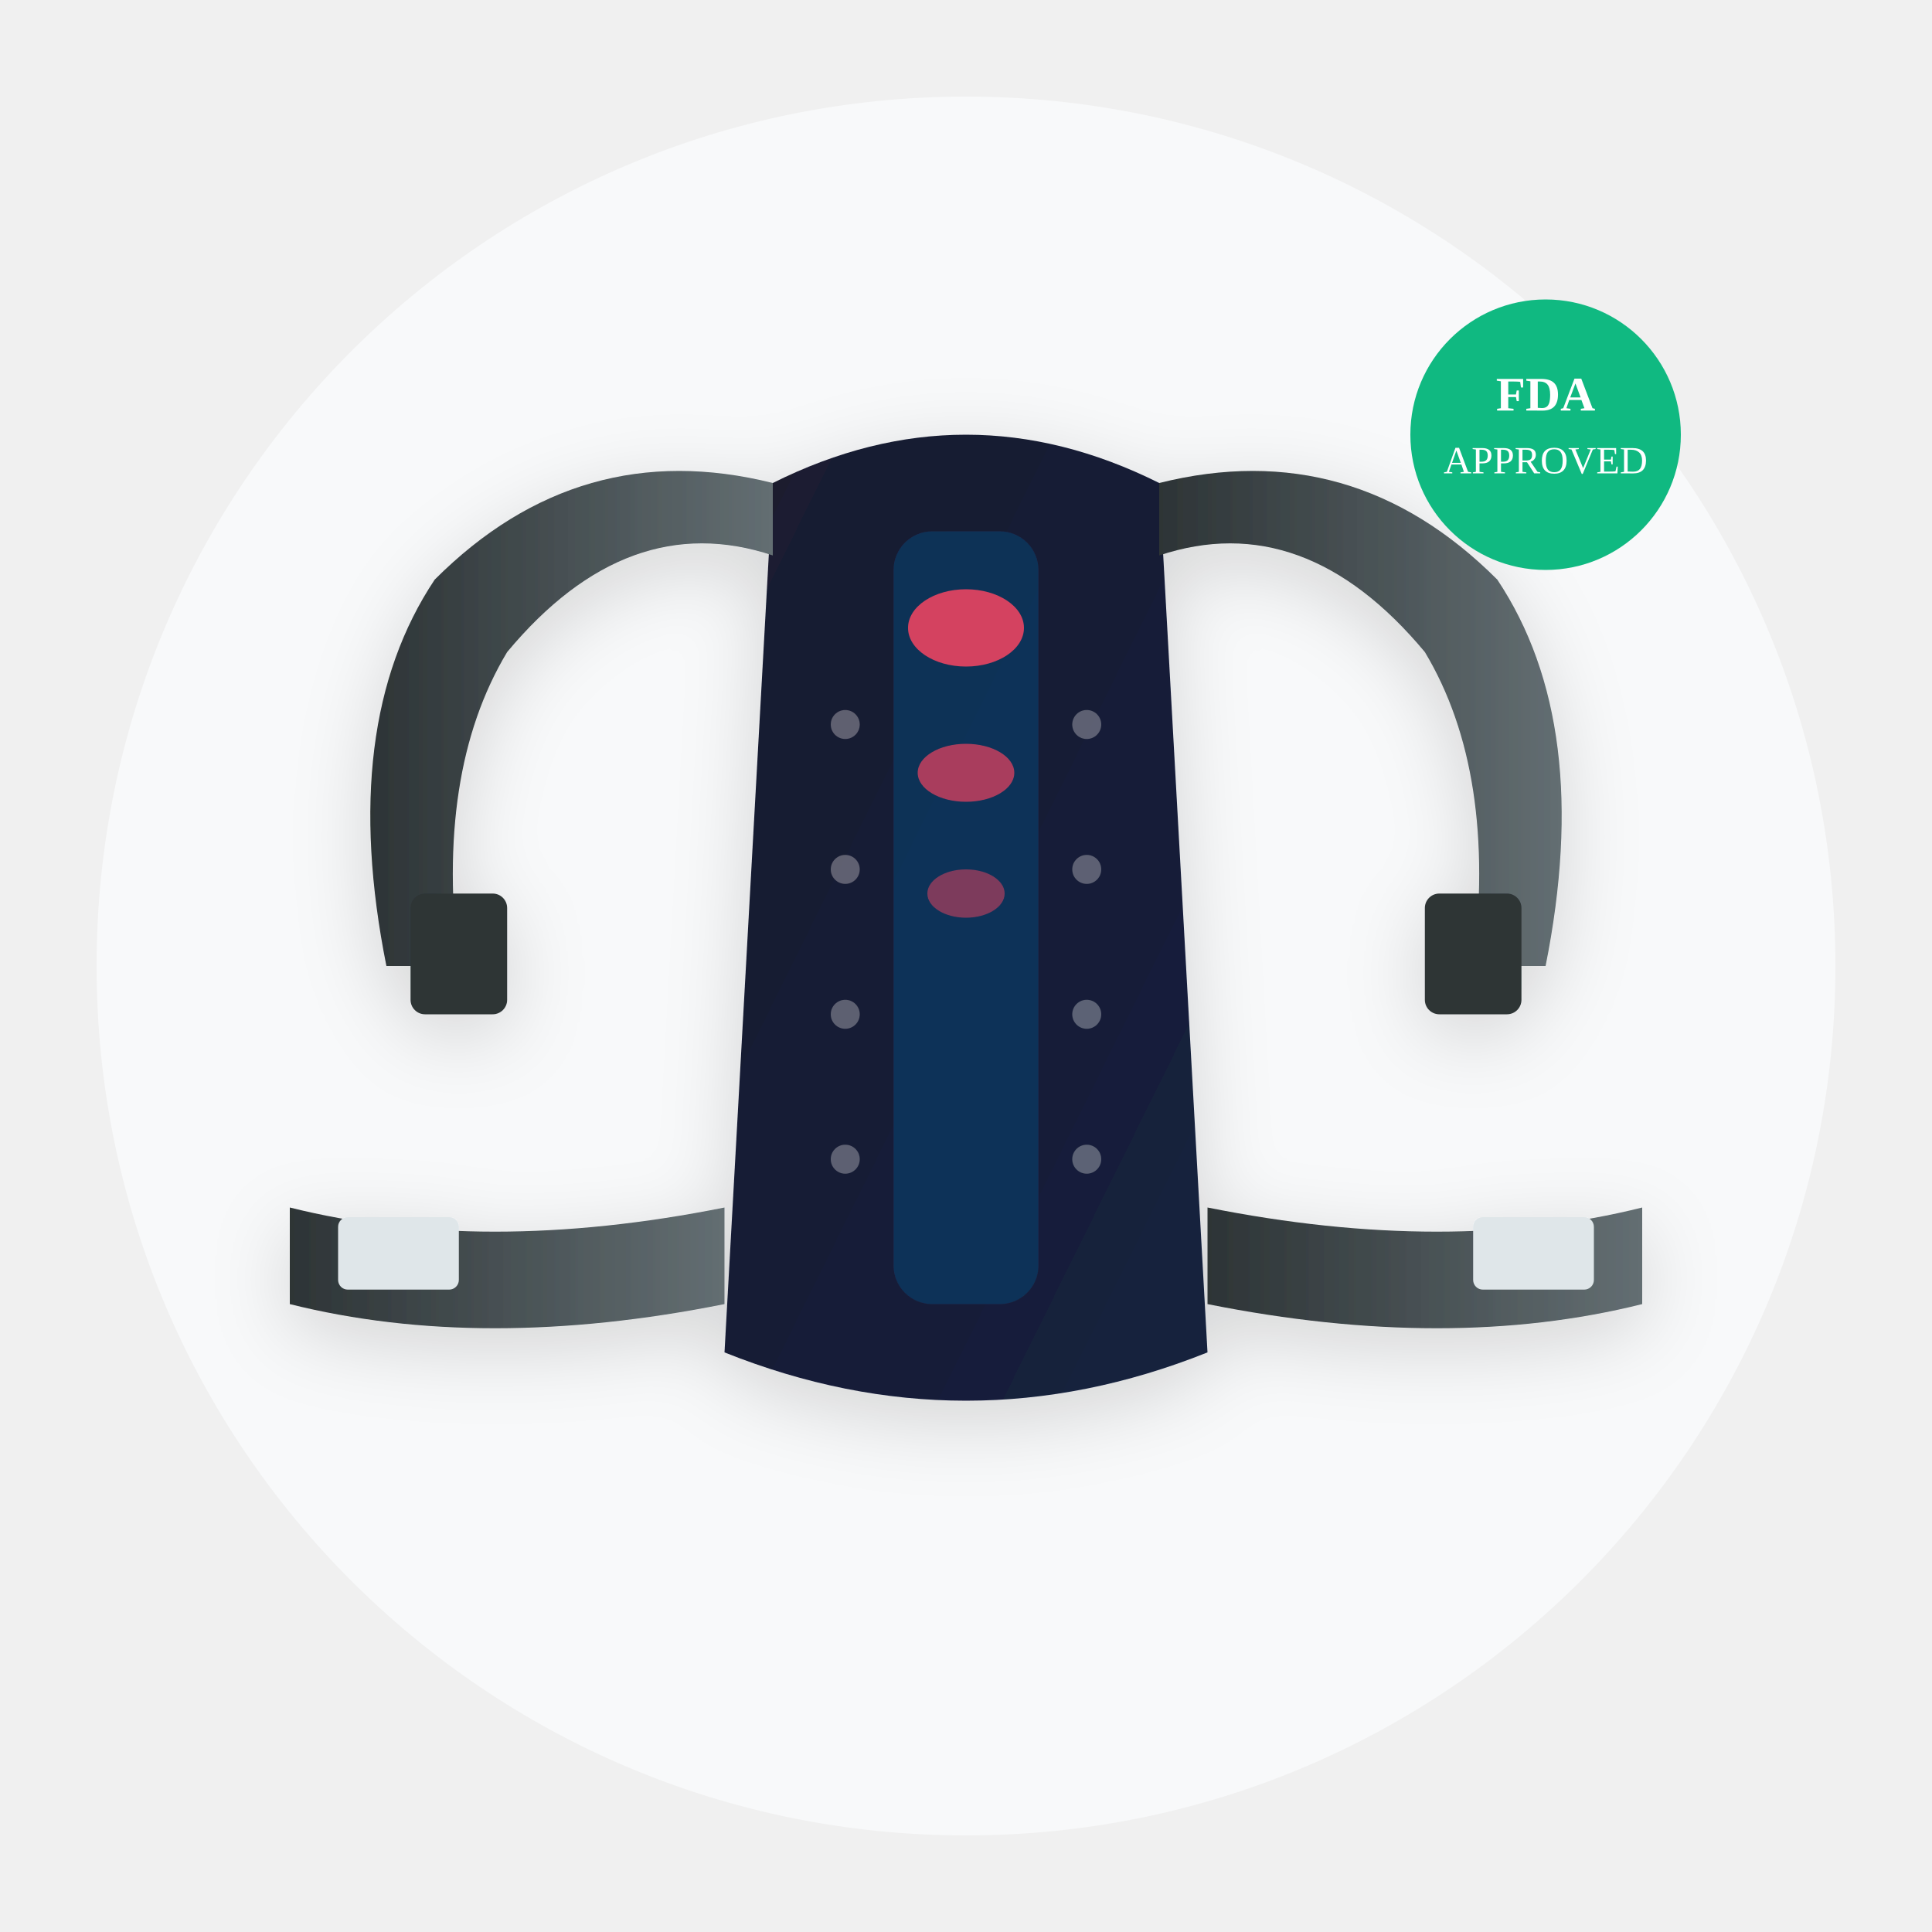
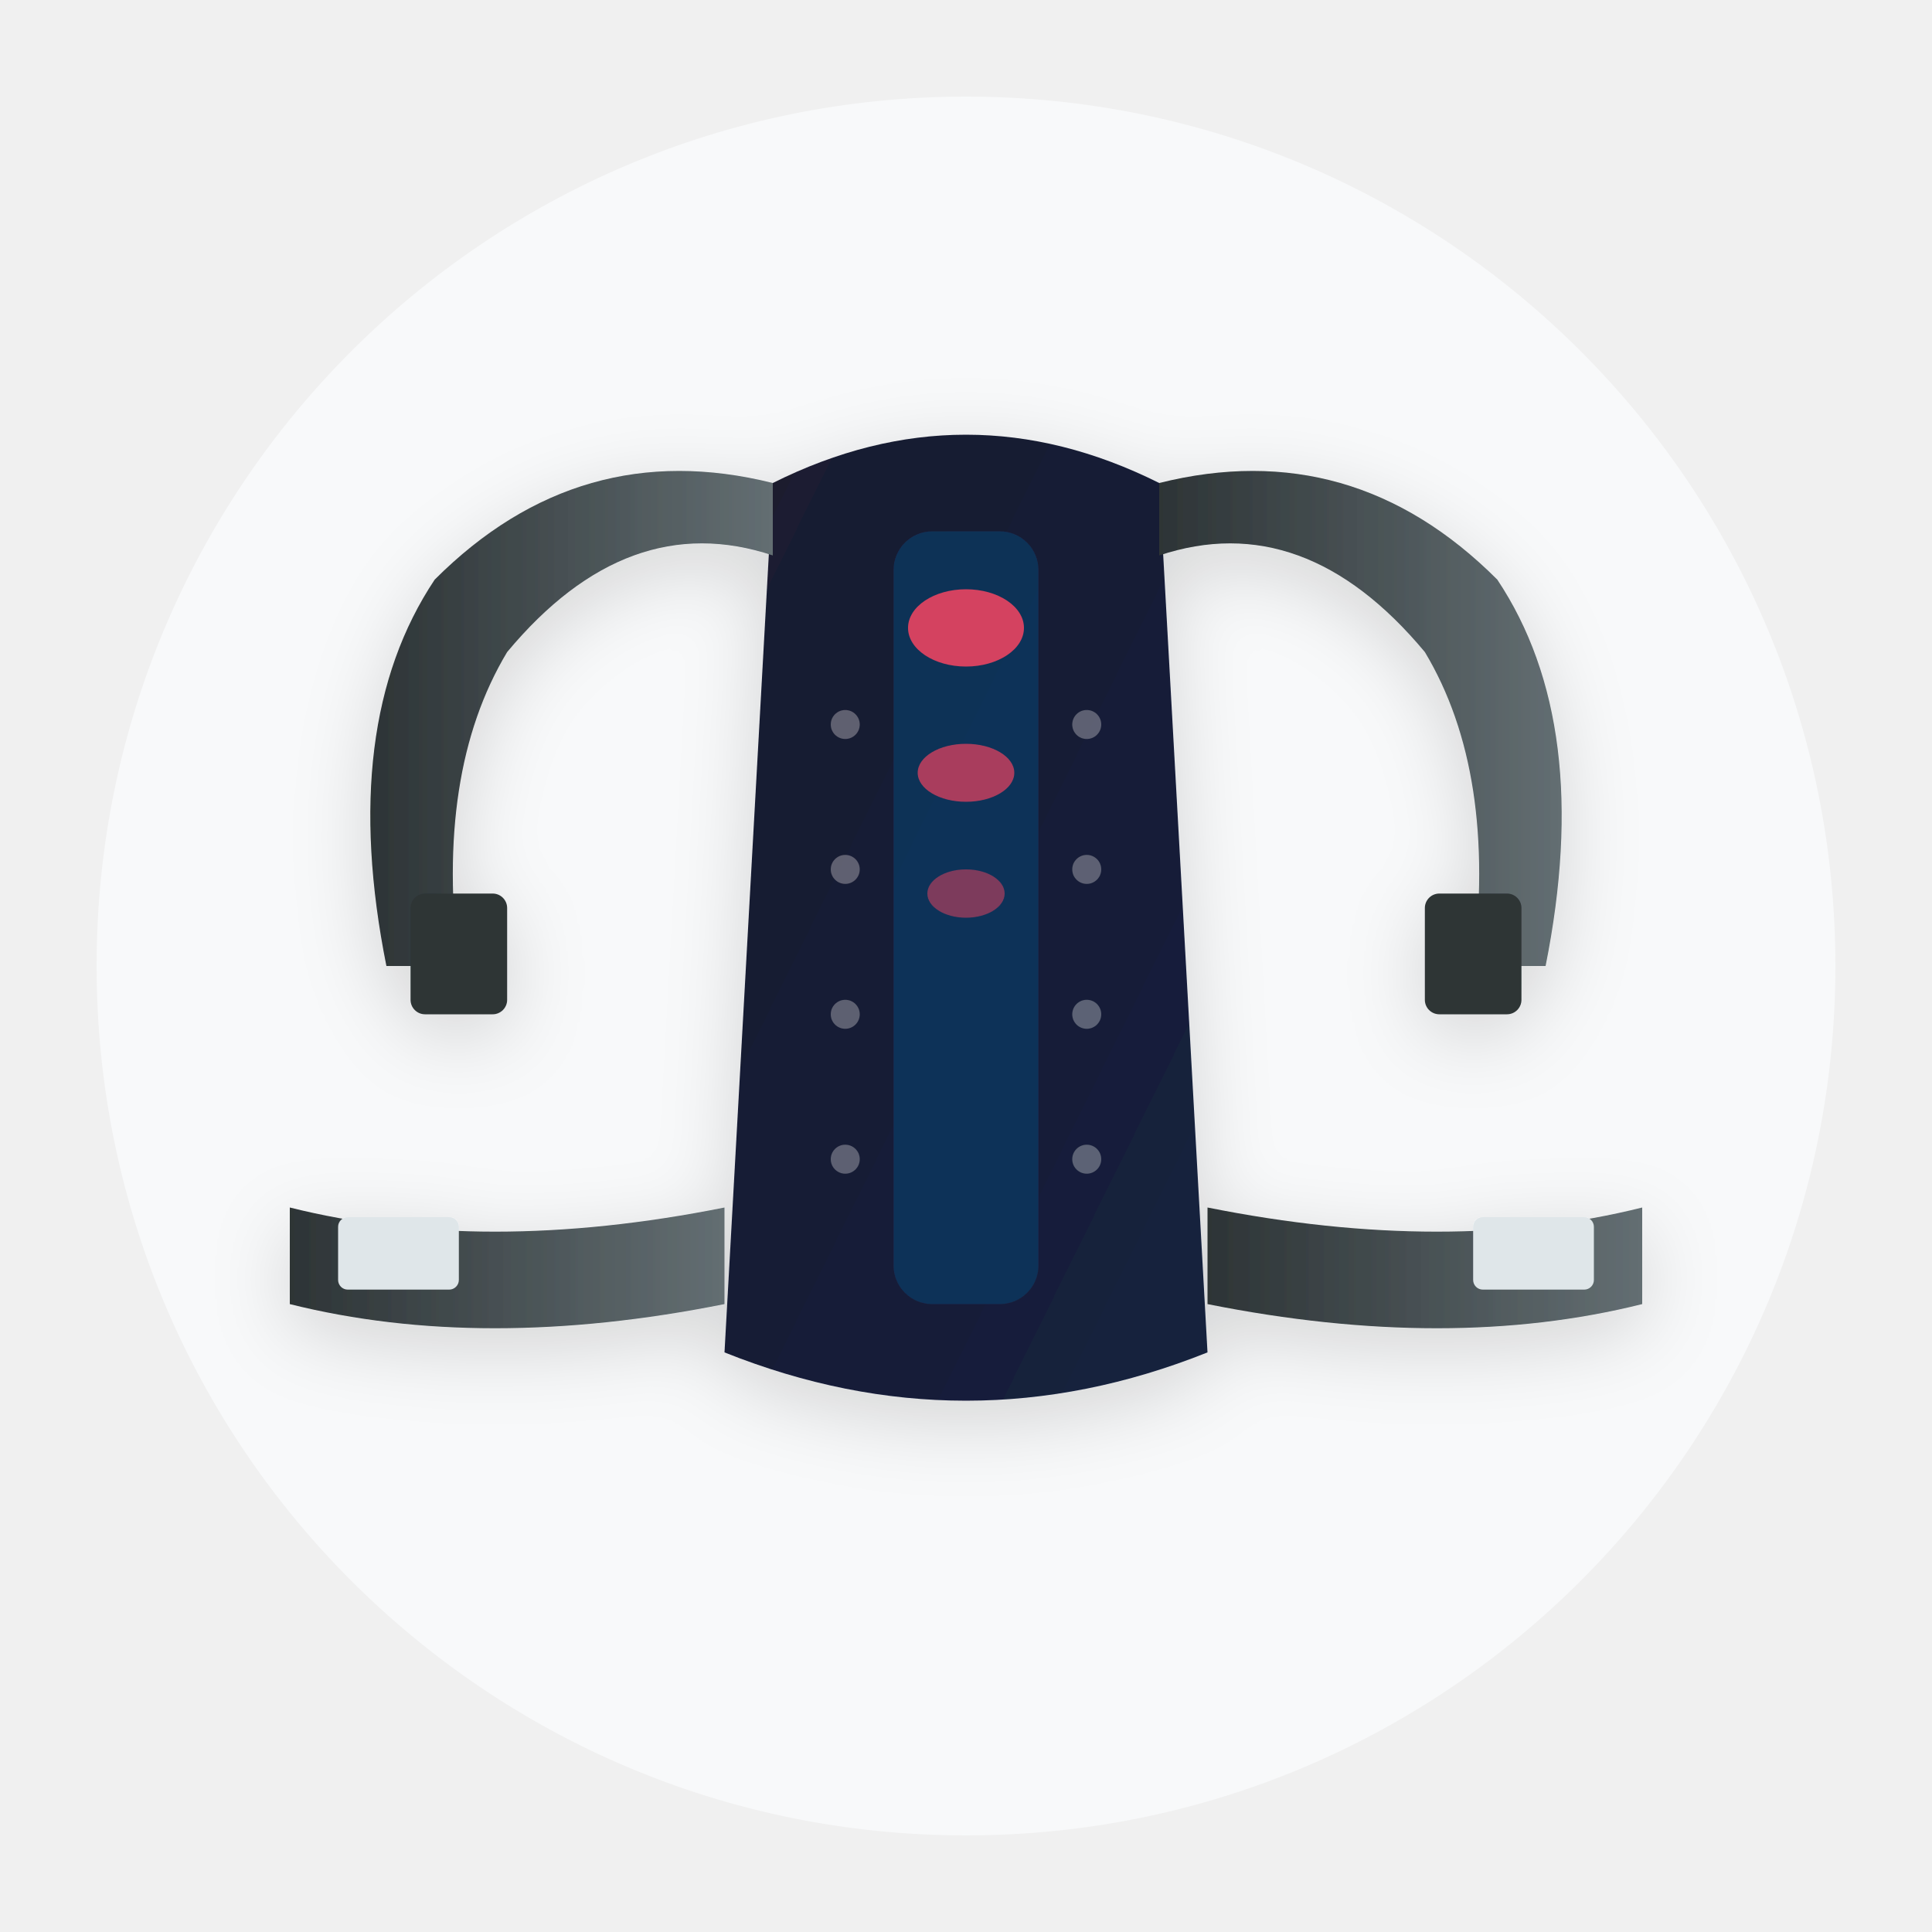
<svg xmlns="http://www.w3.org/2000/svg" viewBox="0 0 400 400">
  <defs>
    <linearGradient id="bodyGrad" x1="0%" y1="0%" x2="100%" y2="100%">
      <stop offset="0%" style="stop-color:#1a1a2e" />
      <stop offset="100%" style="stop-color:#16213e" />
    </linearGradient>
    <linearGradient id="strapGrad" x1="0%" y1="0%" x2="100%" y2="0%">
      <stop offset="0%" style="stop-color:#2d3436" />
      <stop offset="100%" style="stop-color:#636e72" />
    </linearGradient>
    <filter id="shadow" x="-20%" y="-20%" width="140%" height="140%">
      <feDropShadow dx="0" dy="4" stdDeviation="8" flood-opacity="0.15" />
    </filter>
  </defs>
  <circle cx="200" cy="200" r="180" fill="#f8f9fa" />
  <g filter="url(#shadow)">
    <path d="M160 100 Q200 80 240 100 L250 280 Q200 300 150 280 Z" fill="url(#bodyGrad)" rx="10" />
    <rect x="185" y="110" width="30" height="160" rx="8" fill="#0f3460" opacity="0.8" />
    <ellipse cx="200" cy="130" rx="12" ry="8" fill="#e94560" opacity="0.9" />
    <ellipse cx="200" cy="160" rx="10" ry="6" fill="#e94560" opacity="0.7" />
    <ellipse cx="200" cy="185" rx="8" ry="5" fill="#e94560" opacity="0.5" />
    <path d="M160 100 Q120 90 90 120 Q70 150 80 200 L95 200 Q90 160 105 135 Q130 105 160 115" fill="url(#strapGrad)" />
    <path d="M240 100 Q280 90 310 120 Q330 150 320 200 L305 200 Q310 160 295 135 Q270 105 240 115" fill="url(#strapGrad)" />
    <path d="M150 250 Q100 260 60 250 L60 270 Q100 280 150 270 Z" fill="url(#strapGrad)" />
    <path d="M250 250 Q300 260 340 250 L340 270 Q300 280 250 270 Z" fill="url(#strapGrad)" />
    <rect x="70" y="252" width="25" height="15" rx="2" fill="#dfe6e9" />
    <rect x="305" y="252" width="25" height="15" rx="2" fill="#dfe6e9" />
    <rect x="85" y="185" width="20" height="25" rx="3" fill="#2d3436" />
    <rect x="295" y="185" width="20" height="25" rx="3" fill="#2d3436" />
    <g opacity="0.3">
      <circle cx="175" cy="150" r="3" fill="#fff" />
      <circle cx="225" cy="150" r="3" fill="#fff" />
      <circle cx="175" cy="180" r="3" fill="#fff" />
      <circle cx="225" cy="180" r="3" fill="#fff" />
      <circle cx="175" cy="210" r="3" fill="#fff" />
      <circle cx="225" cy="210" r="3" fill="#fff" />
      <circle cx="175" cy="240" r="3" fill="#fff" />
      <circle cx="225" cy="240" r="3" fill="#fff" />
    </g>
  </g>
-   <g transform="translate(290, 60)">
-     <circle cx="30" cy="30" r="28" fill="#10b981" />
-     <text x="30" y="25" text-anchor="middle" fill="white" font-size="10" font-weight="bold">FDA</text>
-     <text x="30" y="38" text-anchor="middle" fill="white" font-size="8">APPROVED</text>
-   </g>
</svg>
